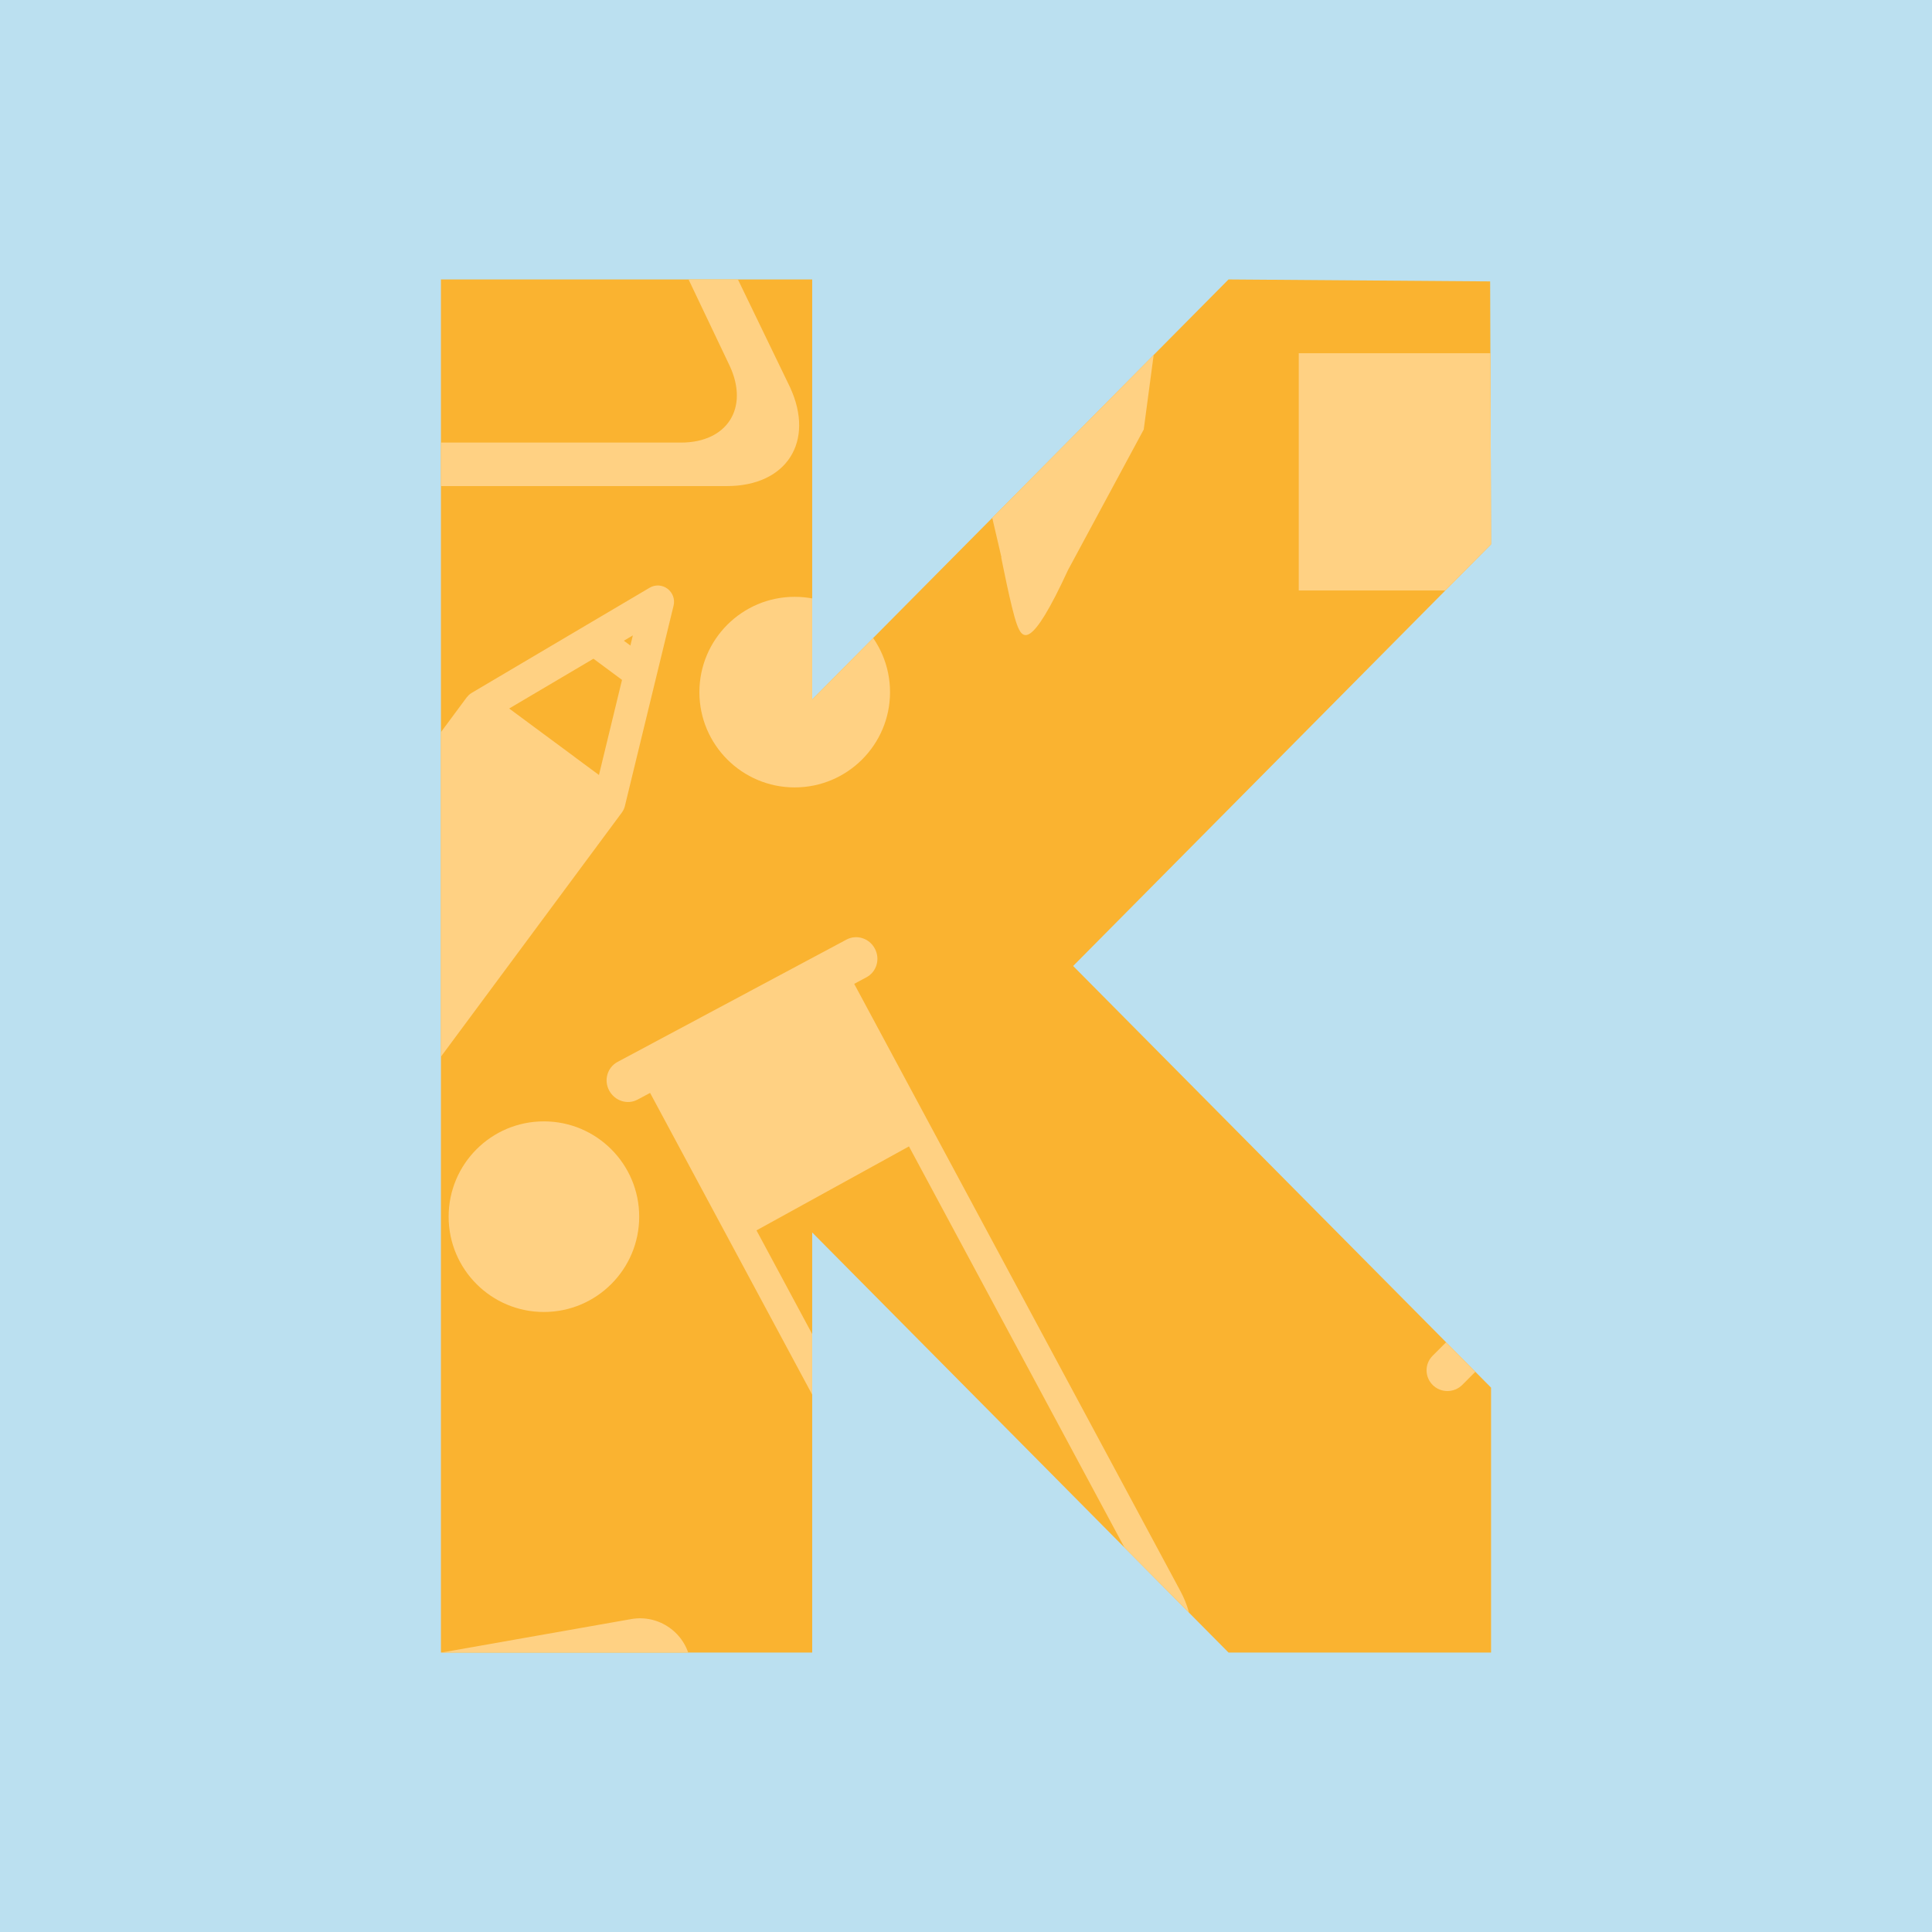
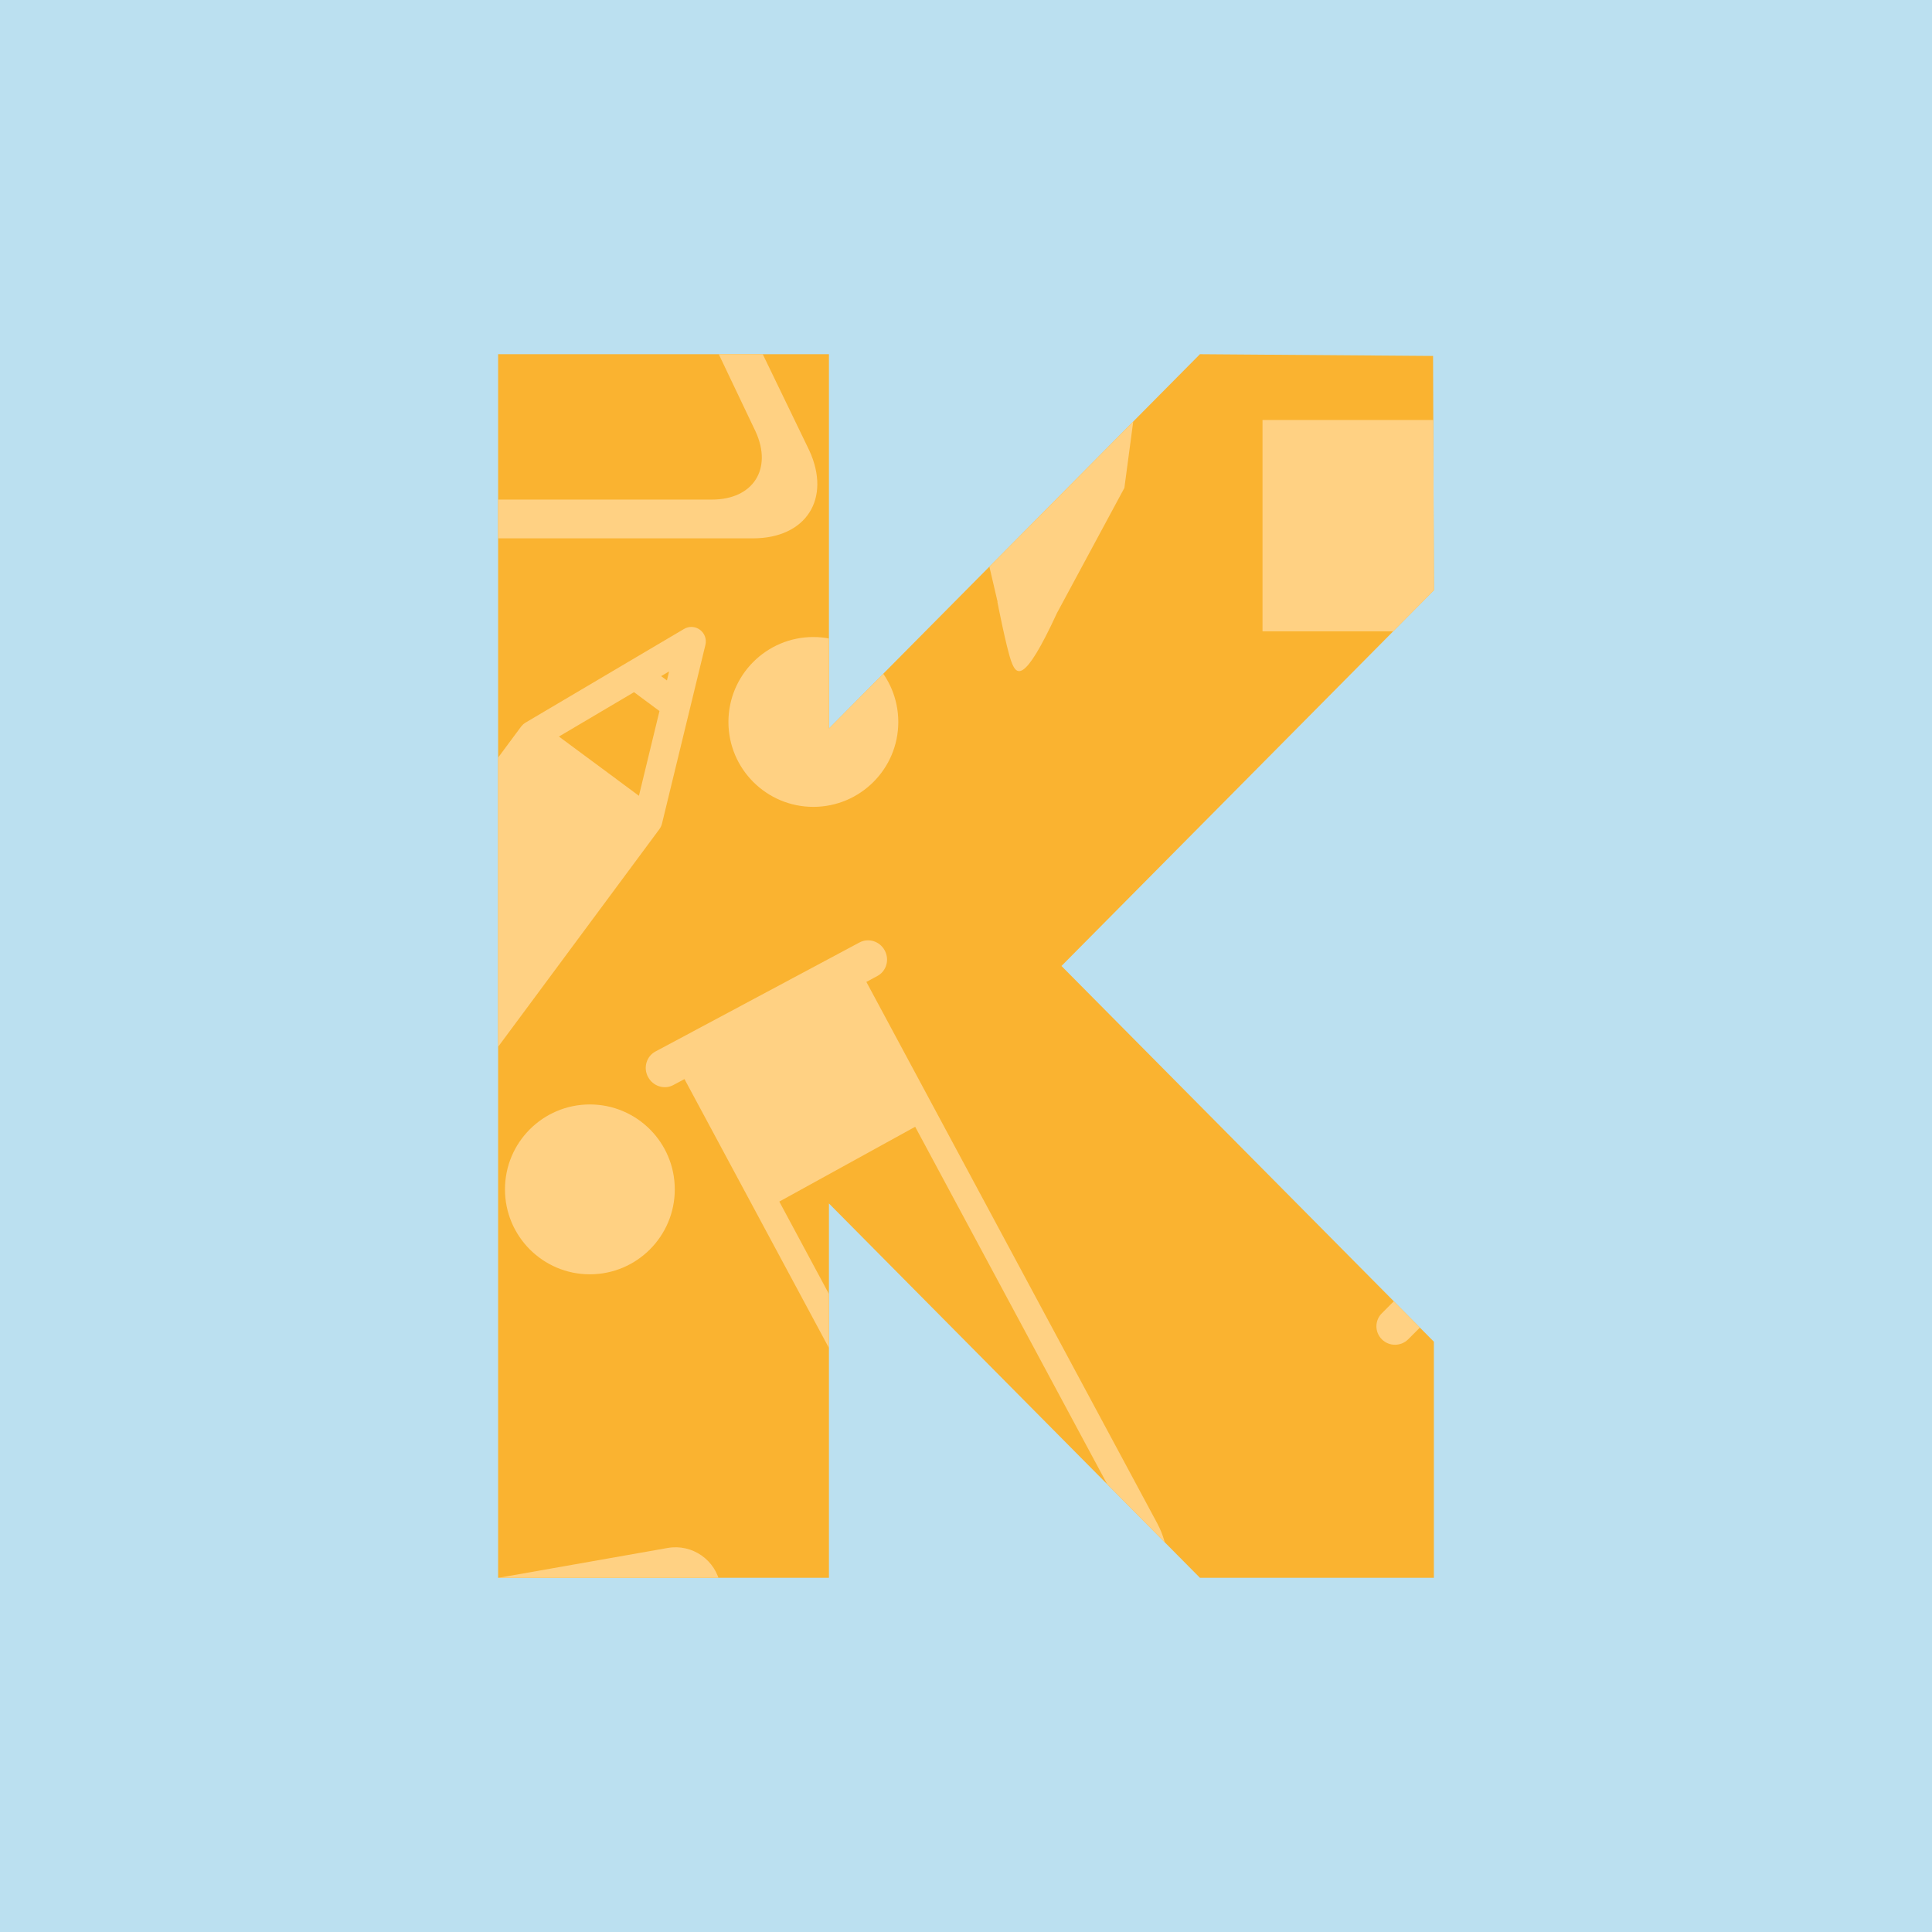
<svg xmlns="http://www.w3.org/2000/svg" xmlns:xlink="http://www.w3.org/1999/xlink" version="1.0" id="Layer_1" x="0px" y="0px" width="100mm" height="100mm" viewBox="0 0 354.331 354.331" enable-background="new 0 0 1000 1000" xml:space="preserve">
  <defs id="defs79" />
  <rect style="fill:#bbe0f0;fill-opacity:1;fill-rule:evenodd;stroke:none;stroke-width:1;stroke-miterlimit:4;stroke-dasharray:none" id="rect4209" width="354.331" height="354.331" x="4.2314632e-006" y="4.2314632e-006" />
-   <g id="g4248" transform="matrix(1.158512,0,0,1.158512,-42.95723,345.9239)">
-     <polygon transform="translate(0,-645.6693)" points="206.965,499.999 273.127,433.247 272.981,391.624 231.565,391.314 165.656,457.815 165.656,430.78 165.656,391.314 106.883,391.314 106.883,430.78 106.883,569.218 106.883,608.688 165.656,608.688 165.656,569.218 165.656,542.186 231.565,608.688 273.127,608.688 273.127,566.749 " id="polygon5" style="fill:#fab330" />
+   <g id="g4248" transform="matrix(1.032355,0,0,1.032355,-18.9868,327.5468)">
+     <polygon transform="translate(0,-645.6693)" points="273.127,433.247 272.981,391.624 231.565,391.314 165.656,457.815 165.656,430.78 165.656,391.314 106.883,391.314 106.883,430.78 106.883,569.218 106.883,608.688 165.656,608.688 165.656,569.218 165.656,542.186 231.565,608.688 273.127,608.688 273.127,566.749 206.965,499.999 " id="polygon5" style="fill:#fab330" />
    <g transform="translate(0,-645.6693)" id="g7">
      <defs id="defs9">
-         <polygon id="SVGID_1_" points="206.972,499.999 273.127,433.247 272.981,391.624 231.565,391.314 165.656,457.815 165.656,430.78 165.656,391.314 106.88,391.314 106.88,430.78 106.88,569.218 106.88,608.688 165.656,608.688 165.656,569.218 165.656,542.186 231.565,608.688 273.127,608.688 273.127,566.749 " />
+         <polygon id="SVGID_1_" points="273.127,433.247 272.981,391.624 231.565,391.314 165.656,457.815 165.656,430.78 165.656,391.314 106.88,391.314 106.88,430.78 106.88,569.218 106.88,608.688 165.656,608.688 165.656,569.218 165.656,542.186 231.565,608.688 273.127,608.688 273.127,566.749 206.972,499.999 " />
      </defs>
      <clipPath id="SVGID_2_">
        <use xlink:href="#SVGID_1_" overflow="visible" id="use13" style="overflow:visible" x="0" y="0" width="100%" height="100%" />
      </clipPath>
      <path clip-path="url(#SVGID_2_)" d="m 333.425,687.842 c -2.769,-4.803 -6.115,-9.814 -9.977,-14.896 3.862,-5.091 7.208,-10.105 9.977,-14.914 9.562,3.97 15.381,9.187 15.381,14.914 0,5.714 -5.819,10.935 -15.381,14.896 m -2.486,28.217 c -4.048,4.046 -11.833,3.616 -21.403,-0.337 1.443,-5.364 2.623,-11.255 3.474,-17.602 6.334,-0.855 12.246,-2.035 17.61,-3.481 3.947,9.57 4.366,17.375 0.319,21.42 m -43.111,17.85 c -5.714,0 -10.935,-5.815 -14.909,-15.367 4.818,-2.777 9.829,-6.12 14.909,-9.992 5.088,3.872 10.099,7.215 14.913,9.992 -3.968,9.552 -9.189,15.367 -14.913,15.367 m -43.116,-17.85 c -4.041,-4.045 -3.622,-11.85 0.337,-21.42 5.36,1.446 11.27,2.626 17.604,3.481 0.851,6.347 2.031,12.237 3.468,17.602 -9.563,3.965 -17.361,4.382 -21.409,0.337 m -17.855,-43.113 c 0,-5.728 5.813,-10.944 15.376,-14.914 2.779,4.809 6.119,9.823 9.983,14.914 -3.864,5.081 -7.204,10.093 -9.983,14.896 -9.563,-3.961 -15.376,-9.182 -15.376,-14.896 m 17.855,-43.118 c 4.048,-4.05 11.846,-3.637 21.417,0.324 -1.445,5.368 -2.625,11.277 -3.476,17.603 -6.334,0.872 -12.244,2.048 -17.604,3.476 -3.959,-9.561 -4.378,-17.362 -0.337,-21.403 m 43.116,-17.863 c 5.725,0 10.946,5.815 14.913,15.382 -4.814,2.764 -9.835,6.118 -14.913,9.986 -5.08,-3.868 -10.091,-7.223 -14.909,-9.986 3.974,-9.567 9.194,-15.382 14.909,-15.382 m 26.525,49.999 c -0.173,-3.207 -0.438,-6.333 -0.763,-9.385 5.396,0.928 10.36,2.141 14.757,3.582 -2.09,4.126 -4.743,8.491 -7.905,12.975 -1.928,-2.393 -3.953,-4.791 -6.089,-7.172 m 0.27,14.804 c 0.029,-1.264 0.034,-2.529 0.034,-3.821 0,-1.294 -0.004,-2.563 -0.034,-3.832 1.042,1.273 2.06,2.554 3.021,3.832 -0.961,1.259 -1.979,2.539 -3.021,3.821 m -0.27,7.159 c 2.137,-2.393 4.162,-4.782 6.089,-7.176 3.163,4.476 5.815,8.837 7.905,12.962 -4.391,1.454 -9.361,2.659 -14.757,3.586 0.325,-3.047 0.59,-6.173 0.763,-9.372 m -10.283,10.666 c 0.91,-0.876 1.82,-1.774 2.731,-2.685 0.9,-0.905 1.804,-1.816 2.684,-2.727 -0.175,1.645 -0.358,3.262 -0.571,4.847 -1.586,0.214 -3.206,0.404 -4.844,0.565 m -5.252,4.862 c 3.2,-0.176 6.325,-0.429 9.374,-0.758 -0.929,5.402 -2.145,10.357 -3.582,14.748 -4.125,-2.085 -8.491,-4.735 -12.958,-7.896 2.383,-1.926 4.781,-3.944 7.166,-6.094 m -14.817,0.271 c 1.269,0.021 2.543,0.043 3.827,0.043 1.288,0 2.562,-0.021 3.831,-0.043 -1.274,1.045 -2.556,2.057 -3.831,3.034 -1.266,-0.978 -2.546,-1.989 -3.827,-3.034 m -7.162,-0.271 c 2.394,2.15 4.789,4.168 7.172,6.095 -4.473,3.16 -8.832,5.811 -12.958,7.896 -1.448,-4.391 -2.653,-9.346 -3.582,-14.748 3.05,0.328 6.177,0.581 9.368,0.757 m -10.658,-10.277 c 0.878,0.914 1.774,1.821 2.678,2.727 0.916,0.914 1.82,1.813 2.741,2.688 -1.648,-0.161 -3.262,-0.351 -4.857,-0.564 -0.211,-1.586 -0.394,-3.212 -0.562,-4.851 m -4.876,-5.251 c 0.182,3.199 0.445,6.325 0.763,9.372 -5.39,-0.927 -10.354,-2.132 -14.751,-3.586 2.09,-4.125 4.745,-8.486 7.905,-12.962 1.928,2.394 3.946,4.783 6.083,7.176 m -0.263,-14.813 c -0.027,1.273 -0.041,2.538 -0.041,3.832 0,1.292 0.013,2.558 0.041,3.825 -1.041,-1.285 -2.059,-2.562 -3.028,-3.825 0.969,-1.278 1.987,-2.55 3.028,-3.832 m 0.263,-7.154 c -2.136,2.385 -4.162,4.77 -6.083,7.164 -3.16,-4.472 -5.815,-8.837 -7.905,-12.967 4.397,-1.438 9.361,-2.65 14.751,-3.578 -0.318,3.052 -0.582,6.178 -0.763,9.381 m 10.288,-10.679 c -0.914,0.894 -1.824,1.778 -2.734,2.688 -0.904,0.911 -1.799,1.825 -2.678,2.727 0.168,-1.63 0.351,-3.257 0.562,-4.837 1.589,-0.214 3.209,-0.41 4.85,-0.578 m 5.24,-4.854 c -3.192,0.173 -6.313,0.431 -9.361,0.759 0.929,-5.394 2.134,-10.367 3.582,-14.758 4.125,2.082 8.484,4.737 12.958,7.905 -2.384,1.923 -4.779,3.953 -7.179,6.094 m 14.838,-0.27 c -1.275,-0.021 -2.556,-0.042 -3.843,-0.042 -1.283,0 -2.558,0.021 -3.827,0.042 1.281,-1.05 2.561,-2.065 3.827,-3.034 1.274,0.969 2.562,1.984 3.843,3.034 m 7.147,0.27 c -2.385,-2.141 -4.783,-4.171 -7.166,-6.094 4.467,-3.16 8.833,-5.819 12.958,-7.905 1.437,4.396 2.653,9.364 3.582,14.758 -3.049,-0.329 -6.174,-0.586 -9.374,-0.759 m 7.983,7.543 c -0.911,-0.91 -1.821,-1.795 -2.731,-2.688 1.637,0.168 3.257,0.363 4.844,0.578 0.213,1.58 0.396,3.207 0.571,4.837 -0.88,-0.902 -1.784,-1.816 -2.684,-2.727 m 3.494,18.976 c 0,3.122 -0.093,6.189 -0.26,9.189 -2,2.246 -4.102,4.476 -6.316,6.692 -2.217,2.207 -4.45,4.315 -6.69,6.329 -3,0.16 -6.07,0.245 -9.201,0.245 -3.129,0 -6.192,-0.085 -9.193,-0.245 -2.239,-2.014 -4.473,-4.122 -6.688,-6.329 -2.21,-2.217 -4.324,-4.446 -6.325,-6.692 -0.165,-3 -0.251,-6.067 -0.251,-9.189 0,-3.132 0.086,-6.203 0.251,-9.195 2.001,-2.255 4.115,-4.487 6.325,-6.704 2.214,-2.201 4.448,-4.308 6.688,-6.317 3,-0.164 6.064,-0.257 9.193,-0.257 3.131,0 6.201,0.093 9.208,0.257 2.24,2.002 4.467,4.108 6.684,6.317 2.208,2.217 4.317,4.445 6.316,6.683 0.166,3.013 0.259,6.077 0.259,9.216 m 20.65,-43.118 c 4.041,4.041 3.622,11.842 -0.331,21.402 -5.365,-1.428 -11.271,-2.604 -17.604,-3.464 -0.851,-6.337 -2.031,-12.246 -3.474,-17.605 9.57,-3.97 17.368,-4.383 21.409,-0.333 m 29.701,43.118 c 0,-7.979 -9.444,-15.134 -24.426,-20.038 7.122,-14.087 8.749,-25.814 3.11,-31.457 -5.647,-5.644 -17.383,-4.017 -31.449,3.105 -4.922,-14.993 -12.073,-24.434 -20.052,-24.434 -7.966,0 -15.122,9.44 -20.042,24.434 -14.069,-7.131 -25.803,-8.749 -31.445,-3.105 -5.634,5.643 -4.022,17.37 3.099,31.449 -14.985,4.912 -24.438,12.067 -24.438,20.046 0,7.959 9.453,15.119 24.438,20.041 -7.122,14.071 -8.733,25.819 -3.099,31.44 5.642,5.646 17.376,4.02 31.445,-3.101 4.919,14.984 12.075,24.437 20.042,24.437 7.979,0 15.13,-9.452 20.052,-24.437 14.066,7.12 25.802,8.747 31.449,3.101 5.617,-5.621 4.012,-17.369 -3.11,-31.44 14.982,-4.922 24.426,-12.073 24.426,-20.041" id="path15" style="fill:#ffd183" />
      <path clip-path="url(#SVGID_2_)" d="m 287.916,661.702 c -6.205,0 -11.238,5.032 -11.238,11.238 0,6.213 5.033,11.235 11.238,11.235 6.209,0 11.233,-5.022 11.233,-11.235 0,-6.206 -5.024,-11.238 -11.233,-11.238" id="path17" style="fill:#ffd183" />
      <path clip-path="url(#SVGID_2_)" d="m 533.05,395.115 c -0.889,-0.354 -1.862,-0.55 -2.895,-0.503 -3.506,0.149 -6.291,2.834 -6.691,6.205 l -15.133,0.634 c -0.694,-3.324 -3.683,-5.773 -7.191,-5.621 -0.992,0.042 -1.915,0.287 -2.753,0.676 l -8.228,-12.964 c 1.494,-1.361 2.432,-3.325 2.341,-5.51 -0.101,-2.423 -1.412,-4.5 -3.32,-5.687 l 7.482,-14.319 c 0.695,0.181 1.409,0.307 2.17,0.275 3.508,-0.143 6.286,-2.83 6.694,-6.207 l 15.866,-0.666 c 0.69,3.335 3.683,5.771 7.193,5.624 1.027,-0.042 1.977,-0.306 2.848,-0.737 l 8.201,12.914 c -1.285,1.348 -2.061,3.175 -1.968,5.181 0.093,2.385 1.378,4.457 3.254,5.646 l -7.87,15.059 z m -89.625,4.833 c -0.893,-0.354 -1.875,-0.543 -2.896,-0.504 -3.504,0.15 -6.283,2.834 -6.696,6.203 l -15.87,0.667 c -0.685,-3.325 -3.685,-5.767 -7.191,-5.624 -0.752,0.032 -1.456,0.215 -2.134,0.461 l -8.264,-13.023 c 1.77,-1.362 2.891,-3.521 2.794,-5.93 -0.102,-2.406 -1.395,-4.46 -3.285,-5.659 l 7.149,-13.674 c 0.695,0.179 1.418,0.299 2.172,0.27 3.504,-0.145 6.288,-2.832 6.694,-6.205 l 16.378,-0.693 c 0.742,3.276 3.711,5.653 7.185,5.509 0.843,-0.038 1.633,-0.24 2.373,-0.545 l 8.167,12.863 c -1.287,1.345 -2.061,3.178 -1.97,5.173 0.097,2.395 1.391,4.46 3.268,5.667 l -7.874,15.044 z m 6.955,-65.561 c 0.695,0.182 1.42,0.306 2.17,0.276 3.508,-0.146 6.288,-2.828 6.69,-6.205 l 15.872,-0.66 c 0.695,3.313 3.688,5.767 7.197,5.617 1.022,-0.04 1.977,-0.316 2.842,-0.735 l 8.546,13.459 c -1.431,1.361 -2.316,3.282 -2.227,5.402 0.095,2.233 1.235,4.161 2.91,5.377 l -7.575,14.492 c -0.54,-0.093 -1.096,-0.168 -1.66,-0.139 -3.389,0.139 -6.113,2.642 -6.665,5.855 l -16.46,0.689 c -0.561,-3.487 -3.622,-6.079 -7.231,-5.93 -1.02,0.044 -1.977,0.308 -2.84,0.742 l -8.072,-12.723 c 1.5,-1.365 2.431,-3.329 2.34,-5.514 -0.099,-2.421 -1.405,-4.499 -3.32,-5.7 l 7.483,-14.303 z m 94.036,32.669 c -1.066,0.042 -2.061,0.341 -2.959,0.803 l -8.167,-12.884 c 1.333,-1.355 2.138,-3.224 2.057,-5.27 -0.159,-3.897 -3.455,-6.927 -7.356,-6.771 -3.507,0.158 -6.288,2.836 -6.692,6.213 l -15.862,0.666 c -0.694,-3.318 -3.685,-5.767 -7.193,-5.624 -0.963,0.037 -1.858,0.27 -2.676,0.647 l -8.569,-13.504 c 1.346,-1.357 2.155,-3.219 2.071,-5.267 -0.166,-3.894 -3.454,-6.928 -7.351,-6.761 -3.506,0.143 -6.294,2.833 -6.696,6.209 l -15.868,0.66 c -0.699,-3.325 -3.689,-5.773 -7.191,-5.622 -3.897,0.162 -6.927,3.452 -6.765,7.347 0.101,2.328 1.317,4.317 3.105,5.537 l -7.53,14.406 c -0.615,-0.144 -1.247,-0.238 -1.907,-0.213 -3.555,0.143 -6.357,2.897 -6.705,6.333 l -16.365,0.683 c -0.689,-3.318 -3.677,-5.767 -7.191,-5.627 -3.892,0.162 -6.928,3.456 -6.759,7.353 0.095,2.322 1.321,4.324 3.107,5.542 l -7.187,13.75 c -0.635,-0.152 -1.279,-0.253 -1.951,-0.221 -3.898,0.156 -6.934,3.453 -6.762,7.354 0.15,3.897 3.456,6.915 7.347,6.759 0.683,-0.023 1.317,-0.175 1.924,-0.384 l 8.316,13.104 c -1.681,1.357 -2.73,3.453 -2.629,5.767 0.162,3.902 3.451,6.928 7.347,6.766 3.51,-0.14 6.295,-2.832 6.696,-6.205 l 15.872,-0.66 c 0.689,3.318 3.683,5.773 7.197,5.623 3.898,-0.158 6.922,-3.453 6.759,-7.357 -0.088,-2.044 -1.047,-3.845 -2.505,-5.073 l 8.034,-15.352 c 0.635,0.156 1.286,0.251 1.977,0.228 4.239,-0.185 6.437,-2.109 6.719,-5.912 l 16.386,-0.683 c 0.539,3.5 3.613,6.123 7.246,5.971 0.894,-0.036 1.732,-0.257 2.503,-0.594 l 8.288,13.05 c -1.396,1.351 -2.244,3.251 -2.156,5.341 0.164,3.898 3.459,6.928 7.355,6.759 3.513,-0.145 6.282,-2.825 6.702,-6.205 l 15.125,-0.633 c 0.683,3.331 3.683,5.772 7.188,5.627 3.902,-0.165 6.936,-3.458 6.768,-7.347 -0.093,-2.059 -1.049,-3.854 -2.503,-5.091 l 8.023,-15.343 c 0.624,0.15 1.294,0.251 1.977,0.226 3.906,-0.162 6.928,-3.459 6.771,-7.353 -0.168,-3.907 -3.464,-6.93 -7.365,-6.768" id="path19" style="fill:#ffd183" />
      <path clip-path="url(#SVGID_2_)" d="m 131.899,469.762 -3.871,-2.861 c -0.006,-0.006 -0.012,-0.006 -0.012,-0.019 l -6.458,-4.776 -3.871,-2.868 13.341,-7.882 4.521,3.35 -3.65,15.056 z m -61.077,84.602 c -0.461,0.641 -1.443,0.779 -2.078,0.315 l -13.91,-10.315 c -0.647,-0.481 -0.796,-1.429 -0.323,-2.065 l 3.479,-4.694 4.656,3.442 c 0,0.005 0,0.005 0,0.005 l 6.985,5.184 c 0.01,0 0.01,0 0.01,0.008 l 4.652,3.446 -3.471,4.674 z m 66.442,-106.698 -0.39,1.605 -1.032,-0.765 1.422,-0.84 z m 5.471,-7.4 c -0.826,-0.615 -1.945,-0.67 -2.833,-0.137 l -10.029,5.923 -18.141,10.724 c 0,0 -0.007,0 -0.007,0.007 -0.168,0.101 -0.312,0.214 -0.457,0.352 -0.046,0.042 -0.082,0.095 -0.124,0.143 -0.059,0.059 -0.12,0.113 -0.173,0.185 l -55.585,75.005 c -0.006,0 -0.006,0 -0.006,0 l -5,6.76 c -2.174,2.937 -1.551,7.097 1.378,9.274 l 13.921,10.315 c 1.43,1.05 3.173,1.487 4.939,1.231 1.749,-0.261 3.293,-1.188 4.346,-2.617 l 7.562,-10.202 c 0.006,0 0.006,-0.013 0.006,-0.013 l 53.019,-71.545 c 0.046,-0.063 0.082,-0.136 0.132,-0.215 0.028,-0.054 0.063,-0.101 0.095,-0.156 0.083,-0.186 0.163,-0.371 0.209,-0.556 l 4.975,-20.478 2.75,-11.313 c 0.244,-1.004 -0.133,-2.064 -0.977,-2.687" id="path21" style="fill:#ffd183" />
      <path clip-path="url(#SVGID_2_)" d="m 343.882,783.899 c 0,1.066 -0.864,1.931 -1.924,1.931 l -62.063,0 c -1.06,0 -1.928,-0.864 -1.928,-1.931 l 0,-10.227 c 0,-1.062 0.868,-1.922 1.928,-1.922 l 62.063,0 c 1.06,0 1.924,0.86 1.924,1.922 l 0,10.227 z m -1.862,22.356 c 0,1.003 -0.815,1.821 -1.814,1.821 l -9.612,0 c -1.005,0 -1.827,-0.818 -1.827,-1.821 l 0,-9.612 c 0,-1.011 0.822,-1.82 1.827,-1.82 l 9.612,0 c 0.999,0 1.814,0.81 1.814,1.82 l 0,9.612 z m 0,15.349 c 0,1.006 -0.815,1.803 -1.814,1.803 l -9.612,0 c -1.005,0 -1.827,-0.797 -1.827,-1.803 l 0,-9.617 c 0,-1.003 0.822,-1.82 1.827,-1.82 l 9.612,0 c 0.999,0 1.814,0.817 1.814,1.82 l 0,9.617 z m 0,11.183 0,0 0,19.789 c 0,1.002 -0.815,1.812 -1.814,1.812 l -9.619,0 c -0.999,0 -1.82,-0.81 -1.82,-1.812 l 0,-15.499 0,-4.29 0,-5.327 c 0,-0.994 0.822,-1.813 1.82,-1.813 l 9.619,0 c 0.999,0 1.814,0.818 1.814,1.813 l 0,5.327 z M 325.6,806.255 c 0,1.003 -0.807,1.821 -1.808,1.821 l -9.623,0 c -1.005,0 -1.813,-0.818 -1.813,-1.821 l 0,-9.612 c 0,-1.011 0.809,-1.82 1.813,-1.82 l 9.623,0 c 1,0 1.808,0.81 1.808,1.82 l 0,9.612 z m 0,15.349 c 0,1.006 -0.807,1.803 -1.808,1.803 l -9.623,0 c -1.005,0 -1.813,-0.797 -1.813,-1.803 l 0,-9.617 c 0,-1.003 0.809,-1.82 1.813,-1.82 l 9.623,0 c 1,0 1.808,0.817 1.808,1.82 l 0,9.617 z m 0,15.473 c 0,1.02 -0.807,1.82 -1.808,1.82 l -9.623,0 c -1.005,0 -1.813,-0.801 -1.813,-1.82 l 0,-9.617 c 0,-0.994 0.809,-1.813 1.813,-1.813 l 9.623,0 c 1,0 1.808,0.818 1.808,1.813 l 0,9.617 z m 0,15.499 c 0,1.002 -0.807,1.812 -1.808,1.812 l -9.623,0 c -1.005,0 -1.813,-0.81 -1.813,-1.812 l 0,-9.625 c 0,-0.999 0.809,-1.809 1.813,-1.809 l 9.623,0 c 1,0 1.808,0.81 1.808,1.809 l 0,9.625 z m -16.412,-46.321 c 0,1.003 -0.815,1.821 -1.82,1.821 l -9.612,0 c -1.005,0 -1.814,-0.818 -1.814,-1.821 l 0,-9.612 c 0,-1.011 0.809,-1.82 1.814,-1.82 l 9.612,0 c 1.005,0 1.82,0.81 1.82,1.82 l 0,9.612 z m 0,15.349 c 0,1.006 -0.815,1.803 -1.82,1.803 l -9.612,0 c -1.005,0 -1.814,-0.797 -1.814,-1.803 l 0,-9.617 c 0,-1.003 0.809,-1.82 1.814,-1.82 l 9.612,0 c 1.005,0 1.82,0.817 1.82,1.82 l 0,9.617 z m 0,15.473 c 0,1.02 -0.815,1.82 -1.82,1.82 l -9.612,0 c -1.005,0 -1.814,-0.801 -1.814,-1.82 l 0,-9.617 c 0,-0.994 0.809,-1.813 1.814,-1.813 l 9.612,0 c 1.005,0 1.82,0.818 1.82,1.813 l 0,9.617 z m 0,15.499 c 0,1.002 -0.815,1.812 -1.82,1.812 l -9.612,0 c -1.005,0 -1.814,-0.81 -1.814,-1.812 l 0,-9.625 c 0,-0.999 0.809,-1.809 1.814,-1.809 l 9.612,0 c 1.005,0 1.82,0.81 1.82,1.809 l 0,9.625 z m -16.423,-46.321 c 0,1.003 -0.803,1.821 -1.813,1.821 l -9.614,0 c -1.012,0 -1.821,-0.818 -1.821,-1.821 l 0,-9.612 c 0,-1.011 0.809,-1.82 1.821,-1.82 l 9.614,0 c 1.009,0 1.813,0.81 1.813,1.82 l 0,9.612 z m 0,15.349 c 0,1.006 -0.803,1.803 -1.813,1.803 l -9.614,0 c -1.012,0 -1.821,-0.797 -1.821,-1.803 l 0,-9.617 c 0,-1.003 0.809,-1.82 1.821,-1.82 l 9.614,0 c 1.009,0 1.813,0.817 1.813,1.82 l 0,9.617 z m 0,15.473 c 0,1.02 -0.803,1.82 -1.813,1.82 l -9.614,0 c -1.012,0 -1.821,-0.801 -1.821,-1.82 l 0,-9.617 c 0,-0.994 0.809,-1.813 1.821,-1.813 l 9.614,0 c 1.009,0 1.813,0.818 1.813,1.813 l 0,9.617 z m 0,15.499 c 0,1.002 -0.803,1.812 -1.813,1.812 l -9.614,0 c -1.012,0 -1.821,-0.81 -1.821,-1.812 l 0,-9.625 c 0,-0.999 0.809,-1.809 1.821,-1.809 l 9.614,0 c 1.009,0 1.813,0.81 1.813,1.809 l 0,9.625 z m 50.36,-93.636 -64.404,0 c -3.622,0 -6.563,2.938 -6.563,6.557 l 0,91.191 c 0,3.624 2.942,6.574 6.563,6.574 l 64.404,0 c 3.625,0 6.557,-2.95 6.557,-6.574 l 0,-91.191 c 10e-4,-3.619 -2.932,-6.557 -6.557,-6.557" id="path23" style="fill:#ffd183" />
      <path clip-path="url(#SVGID_2_)" d="m 236.885,325.131 c -0.12,-1.588 -2.455,-3.816 -4.45,-5.442 l 0.999,-7.467 -1.561,-0.213 0.851,-6.432 c 1.028,-7.661 -5.39,-6.877 -13.051,-7.899 l -0.383,-0.057 c -7.657,-1.015 -13.643,-3.453 -14.667,4.206 l -0.851,6.443 -1.563,-0.206 -3.953,29.668 1.556,0.2 -9.784,73.389 5.585,23.974 c -0.014,0.006 -0.027,0.006 -0.033,0.013 0,0 1.588,8.162 2.461,10.556 0.868,2.396 2.172,4.353 8.121,-8.561 l 11.98,-22.233 9.778,-73.389 1.555,0.211 0.908,-6.789 2.09,4.01 -5.213,39.077 c 4.077,0.545 3.521,-3.186 3.521,-3.186 0,0 6.329,-47.054 6.104,-49.873" id="path25" style="fill:#ffd183" />
      <path clip-path="url(#SVGID_2_)" d="m 6.356,785.497 c 0.815,0.97 1.313,2.233 1.319,3.6 0.03,3.155 -2.509,5.734 -5.653,5.76 -1.791,0.021 -3.384,-0.796 -4.45,-2.065 -0.809,-0.977 -1.307,-2.229 -1.311,-3.602 -0.031,-3.148 2.503,-5.732 5.653,-5.758 1.789,-0.016 3.388,0.789 4.442,2.065 m -19.321,16.056 0,0.556 34.823,-0.29 -0.165,-20.248 3.165,-0.03 0.168,20.244 7.252,-0.047 -0.084,-10.67 3.154,-0.024 0.091,10.661 7.246,-0.06 -0.082,-10.665 3.154,-0.021 0.091,10.66 7.26,-0.066 -0.095,-10.661 3.15,-0.025 0.089,10.67 7.258,-0.063 -0.162,-20.256 3.156,-0.026 0.179,20.257 7.24,-0.059 -0.083,-10.666 3.157,-0.026 0.088,10.662 7.254,-0.055 -0.088,-10.674 3.156,-0.024 0.089,10.66 7.258,-0.051 -0.09,-10.669 3.163,-0.034 0.084,10.678 7.263,-0.067 -0.182,-20.252 3.163,-0.034 0.169,20.271 7.26,-0.06 -0.095,-10.678 3.157,-0.026 0.088,10.687 7.265,-0.08 -0.084,-10.665 3.15,-0.021 0.084,10.67 7.263,-0.063 -0.088,-10.661 3.15,-0.034 0.088,10.661 7.261,-0.055 -0.177,-20.257 3.163,-0.025 0.17,20.261 7.254,-0.067 -0.08,-10.669 3.15,-0.018 0.084,10.662 7.263,-0.059 -0.088,-10.671 3.15,-0.016 0.082,10.655 7.259,-0.063 -0.086,-10.666 3.162,-0.021 0.083,10.67 7.264,-0.067 -0.168,-20.244 3.15,-0.034 0.168,20.261 14.467,-0.122 -0.245,-37.272 -183.96,1.521 -35.101,0.299 0.248,36.711 z" id="path27" style="fill:#ffd183" />
      <path clip-path="url(#SVGID_2_)" d="m 275.08,491.476 c 0.567,0.564 1.294,0.892 2.036,0.949 0.933,0.088 1.9,-0.234 2.61,-0.949 1.281,-1.281 1.281,-3.369 0,-4.643 l -2.61,-2.624 -8.573,-8.578 c -1.283,-1.279 -3.374,-1.279 -4.655,0 -1.293,1.294 -1.293,3.369 0,4.65 l 11.192,11.195 z" id="path29" style="fill:#ffd183" />
      <path clip-path="url(#SVGID_2_)" d="m 308.976,479.247 c 0.089,0.006 0.179,0.013 0.257,0.013 1.814,0 3.29,-1.466 3.29,-3.293 l 0,-15.819 c 0,-1.827 -1.475,-3.302 -3.29,-3.302 -0.078,0 -0.168,0 -0.257,0.006 -1.7,0.126 -3.036,1.557 -3.036,3.295 l 0,15.819 c -10e-4,1.741 1.335,3.151 3.036,3.281" id="path31" style="fill:#ffd183" />
      <path clip-path="url(#SVGID_2_)" d="m 341.109,492.439 c 0.822,-0.012 1.647,-0.331 2.282,-0.958 l 11.184,-11.203 c 1.294,-1.274 1.294,-3.352 0,-4.647 -1.275,-1.282 -3.369,-1.282 -4.637,0 l -8.829,8.828 -2.375,2.37 c -1.29,1.281 -1.29,3.378 0,4.652 0.654,0.65 1.514,0.977 2.375,0.958" id="path33" style="fill:#ffd183" />
      <path clip-path="url(#SVGID_2_)" d="m 267.512,520.985 c 0,-1.813 -1.477,-3.288 -3.274,-3.288 l -15.842,0 c -1.816,0 -3.287,1.476 -3.287,3.288 0,1.82 1.471,3.291 3.287,3.291 l 15.842,0 c 1.797,0 3.274,-1.47 3.274,-3.291" id="path35" style="fill:#ffd183" />
      <path clip-path="url(#SVGID_2_)" d="m 370.07,517.697 -15.832,0 c -1.808,0 -3.281,1.479 -3.281,3.288 0,1.82 1.473,3.286 3.281,3.286 l 15.832,0 c 1.82,0 3.289,-1.466 3.289,-3.286 0,-1.808 -1.468,-3.288 -3.289,-3.288" id="path37" style="fill:#ffd183" />
      <path clip-path="url(#SVGID_2_)" d="m 343.391,550.482 c -0.63,-0.627 -1.46,-0.952 -2.282,-0.961 -0.862,-0.017 -1.719,0.308 -2.373,0.961 -1.292,1.29 -1.292,3.363 0,4.648 l 2.373,2.363 8.831,8.842 c 1.266,1.272 3.36,1.272 4.635,0 1.294,-1.281 1.294,-3.372 0,-4.648 l -11.184,-11.205 z" id="path39" style="fill:#ffd183" />
      <path clip-path="url(#SVGID_2_)" d="m 277.114,549.53 c -0.74,0.068 -1.462,0.388 -2.034,0.952 l -11.19,11.205 c -1.298,1.276 -1.298,3.359 0,4.648 1.281,1.272 3.365,1.272 4.658,0 l 8.565,-8.588 2.614,-2.617 c 1.281,-1.285 1.281,-3.358 0,-4.648 -0.711,-0.715 -1.68,-1.027 -2.613,-0.952" id="path41" style="fill:#ffd183" />
      <path clip-path="url(#SVGID_2_)" d="m 323.444,545.08 c -1.092,0.653 -1.762,1.854 -1.762,3.132 l 0,16.211 -12.707,0 -12.05,0 0,-15.854 c 0,-1.311 -0.702,-2.52 -1.865,-3.16 -8.495,-4.863 -14.219,-13.99 -14.219,-24.466 0,-7.784 3.137,-14.813 8.234,-19.897 5.115,-5.101 12.136,-8.25 19.9,-8.25 7.785,0 14.797,3.15 19.911,8.25 5.107,5.085 8.234,12.113 8.234,19.897 10e-4,10.257 -5.479,19.207 -13.676,24.137 m 20.999,-24.137 c 0,-5.369 -1.193,-10.469 -3.333,-15.037 -5.666,-12.058 -17.922,-20.416 -32.134,-20.416 -13.992,0 -26.105,8.125 -31.86,19.933 -2.286,4.673 -3.576,9.949 -3.576,15.521 0,5.574 1.29,10.847 3.576,15.523 2.809,5.773 7.155,10.67 12.479,14.15 l 0,27.871 c 0,9.681 7.859,17.522 17.543,17.535 l 1.837,0 2.493,0 c 9.688,-0.013 17.526,-7.854 17.532,-17.535 l 0,-28.288 c 5.196,-3.557 9.405,-8.475 12.109,-14.23 2.141,-4.565 3.334,-9.65 3.334,-15.027" id="path43" style="fill:#ffd183" />
      <path clip-path="url(#SVGID_2_)" d="m 144.878,417.14 -24.77,0 -24.754,0 c -7.324,0 -10.807,-5.443 -7.75,-12.095 l 13.354,-28.042 c 13.365,0.549 26.63,8.622 41.352,6.388 l 10.312,21.654 c 3.055,6.652 -0.426,12.095 -7.744,12.095 m 17.276,-8.749 -28.979,-59.938 c 0,0 0.25,-15.581 0.25,-22.113 0,-6.532 -4.707,-6.532 -7.574,-6.532 l -13.384,0 c -1.997,0 -5.674,-0.558 -5.674,6.532 0,7.65 0.263,22.113 0.263,22.113 l -28.99,59.938 c -3.955,8.603 0.552,15.636 10.015,15.636 l 32.029,0 32.035,0 c 9.463,0 13.974,-7.033 10.009,-15.636" id="path45" style="fill:#ffd183" />
      <path clip-path="url(#SVGID_2_)" d="m 160.649,647.741 c -4.262,5.449 -10.657,9.528 -17.25,12.903 1.167,-6.876 1.447,-14.311 0.708,-21.972 4.292,-2.541 12.46,-3.768 16.359,-0.901 4.279,3.157 3.076,6.301 0.183,9.97 m -53.597,26.515 c -10.04,1.77 -19.616,-4.926 -21.393,-14.96 -1.757,-10.046 4.939,-19.624 14.98,-21.386 10.032,-1.778 19.61,4.931 21.378,14.973 1.771,10.033 -4.934,19.603 -14.965,21.373 M 47.969,667.69 c -3.35,-3.456 -3.004,-9.056 1.099,-11.571 3.388,-2.082 7.273,-3.211 11.202,-4.159 1.916,7.969 4.809,15.276 8.433,21.694 -7.792,0.164 -15.978,-1.05 -20.734,-5.964 m 116.363,-42.345 c -6.382,-2.701 -15.219,-2.348 -22.422,0.4 -0.539,-2.213 -1.152,-4.392 -1.846,-6.507 l -0.257,0.051 c 4.395,-0.775 7.317,-4.956 6.544,-9.347 -0.771,-4.391 -4.962,-7.324 -9.347,-6.553 l -81.781,14.424 c -4.385,0.768 -7.324,4.961 -6.553,9.352 0.779,4.387 4.964,7.312 9.359,6.553 l -0.257,0.042 c 0.061,1.914 0.191,3.852 0.394,5.79 -6.281,1.635 -12.419,3.489 -17.867,7.272 -8.063,5.597 -8.879,16.891 -4.749,25.116 6.972,13.905 26.953,15.302 41.725,13.775 6.049,6.733 13.072,11.517 20.451,13.704 l 4.789,27.193 -7.355,1.288 c -4.717,0.836 -7.867,5.337 -7.035,10.068 0.834,4.724 5.329,7.876 10.055,7.042 l 41.962,-7.4 c 4.724,-0.834 7.874,-5.335 7.042,-10.054 -0.832,-4.729 -5.334,-7.886 -10.054,-7.055 l -7.354,1.302 -4.795,-27.193 c 5.624,-4.18 10.252,-10.257 13.58,-17.665 13.455,-6.047 30.743,-14.395 36.438,-28.739 3.514,-8.848 -2.207,-19.282 -10.667,-22.859" id="path47" style="fill:#ffd183" />
      <path clip-path="url(#SVGID_2_)" d="m 138.269,539.686 c 0,8.327 -6.755,15.087 -15.091,15.087 -8.329,0 -15.077,-6.76 -15.077,-15.087 0,-8.335 6.749,-15.089 15.077,-15.089 8.336,0 15.091,6.754 15.091,15.089" id="path49" style="fill:#ffd183" />
      <path clip-path="url(#SVGID_2_)" d="m 177.977,456.65 c 0,8.32 -6.759,15.08 -15.095,15.08 -8.324,0 -15.083,-6.759 -15.083,-15.08 0,-8.333 6.759,-15.093 15.083,-15.093 8.336,0 15.095,6.759 15.095,15.093" id="path51" style="fill:#ffd183" />
      <path clip-path="url(#SVGID_2_)" d="m 350.977,442.569 c 0,8.32 -6.75,15.084 -15.086,15.084 -8.327,0 -15.093,-6.764 -15.093,-15.084 0,-8.335 6.766,-15.097 15.093,-15.097 8.335,0 15.086,6.761 15.086,15.097" id="path53" style="fill:#ffd183" />
      <path clip-path="url(#SVGID_2_)" d="m 391.142,483.453 10.972,1.487 c 0,0 -1.993,141.732 -23.065,139.996 -19.078,-1.576 12.093,-141.483 12.093,-141.483" id="path55" style="fill:#ffd183" />
      <path clip-path="url(#SVGID_2_)" d="m 393.746,419.853 25.599,3.468 c 0,0 6.055,35.342 -17.396,32.155 -26.363,-3.576 -8.203,-35.623 -8.203,-35.623" id="path57" style="fill:#ffd183" />
      <path clip-path="url(#SVGID_2_)" d="m 427.355,496.737 10.962,1.376 c 0,0 -1.982,130.438 -23.061,128.828 -19.07,-1.449 12.099,-130.204 12.099,-130.204" id="path59" style="fill:#ffd183" />
      <path clip-path="url(#SVGID_2_)" d="m 433.17,468.742 c -2.906,-1.254 -5.384,-3.157 -6.94,-5.641 -8.761,-14.077 17.928,-34.993 25.585,-45.204 -2.299,3.072 2.417,12.37 3.143,15.339 2.053,8.282 4,17.865 2.773,26.392 -1.51,10.58 -15.229,13.162 -24.561,9.114" id="path61" style="fill:#ffd183" />
      <path clip-path="url(#SVGID_2_)" d="m 219.395,600.072 c 3.325,6.221 0.596,14.182 -6.119,17.768 -6.715,3.581 -14.846,1.457 -18.186,-4.779 l -38.252,-71.208 24.137,-13.291 38.42,71.51 z m -48.322,-104.247 -36.245,19.369 c -1.599,0.86 -2.191,2.892 -1.311,4.519 0.885,1.651 2.891,2.3 4.494,1.437 l 1.983,-1.058 51.683,96.205 c 4.424,8.269 15.248,11.112 24.171,6.338 8.917,-4.77 12.558,-15.339 8.133,-23.619 l -51.676,-96.188 1.964,-1.055 c 1.593,-0.858 2.185,-2.886 1.3,-4.531 -0.874,-1.644 -2.88,-2.279 -4.496,-1.417" id="path63" style="fill:#ffd183" />
    </g>
-     <polygon transform="translate(0,-645.6693)" points="273.129,433.243 273.022,402.997 242.681,402.997 242.681,440.548 265.892,440.548 " id="polygon65" style="fill:#ffd183" />
+     <polygon transform="translate(0,-645.6693)" points="273.022,402.997 242.681,402.997 242.681,440.548 265.892,440.548 273.129,433.243 " id="polygon65" style="fill:#ffd183" />
  </g>
</svg>
